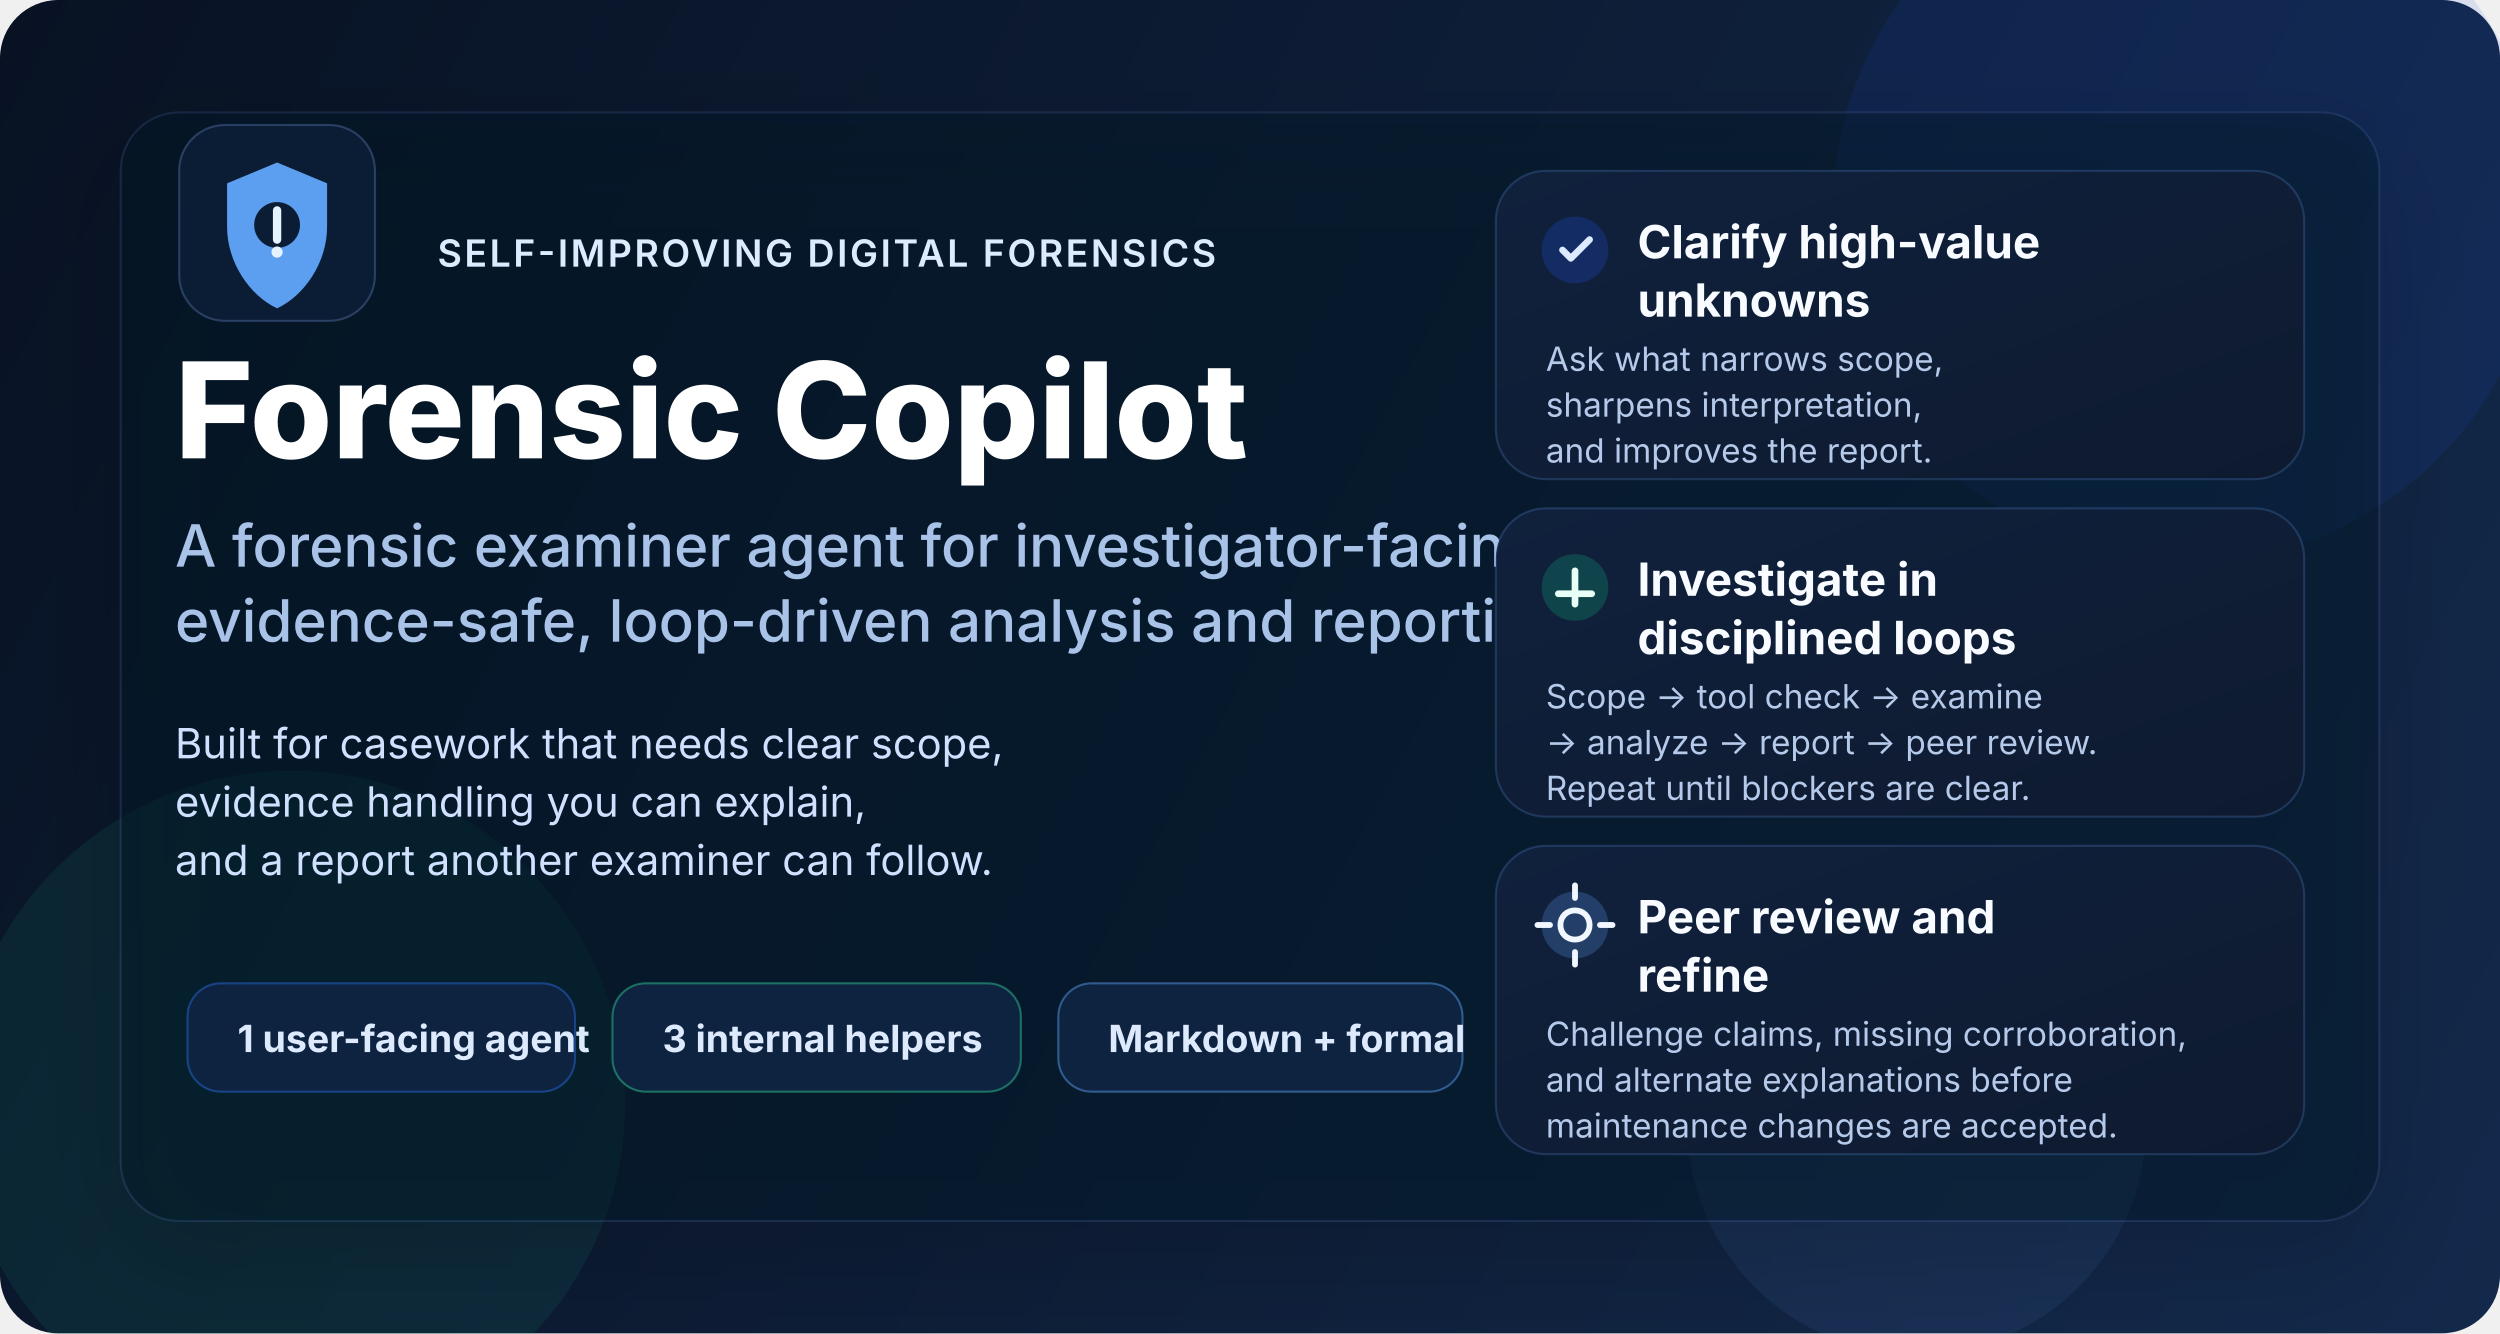
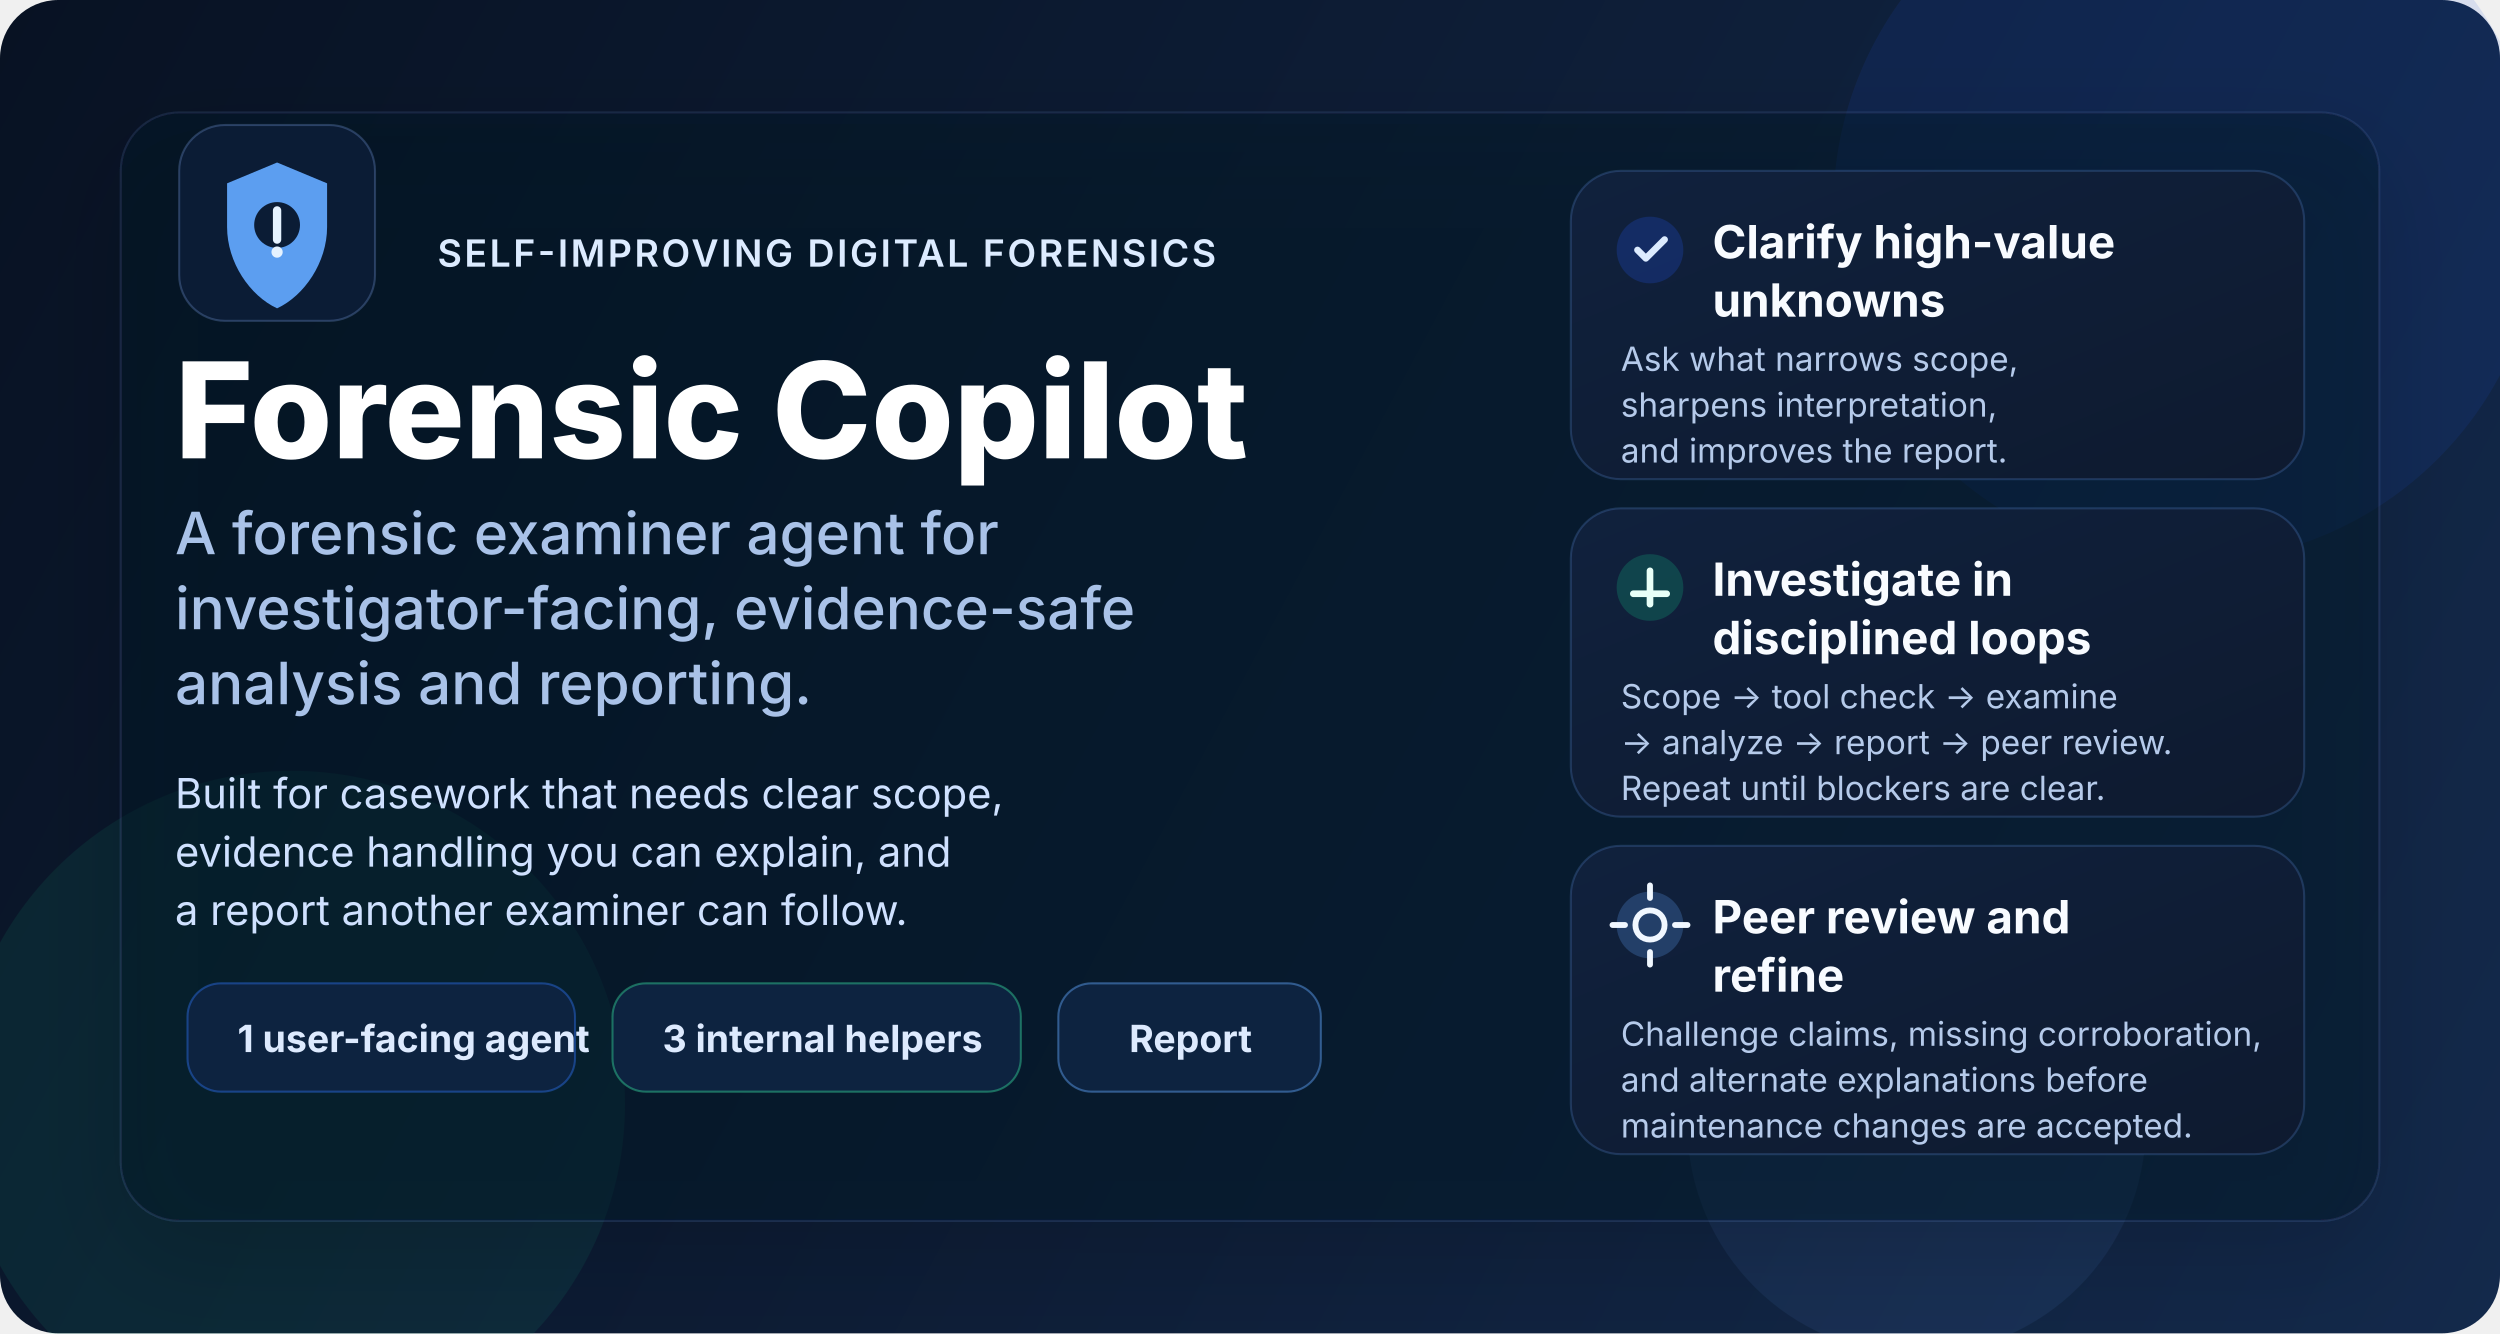
<svg xmlns="http://www.w3.org/2000/svg" width="1200" height="640" viewBox="0 0 1200 640" fill="none">
  <defs>
    <linearGradient id="bg" x1="0" y1="0" x2="1200" y2="640" gradientUnits="userSpaceOnUse">
      <stop stop-color="#081223" />
      <stop offset="1" stop-color="#13294B" />
    </linearGradient>
    <linearGradient id="accent" x1="160" y1="120" x2="420" y2="420" gradientUnits="userSpaceOnUse">
      <stop stop-color="#60A5FA" />
      <stop offset="1" stop-color="#34D399" />
    </linearGradient>
    <linearGradient id="card" x1="0" y1="0" x2="1" y2="1">
      <stop stop-color="#10213D" />
      <stop offset="1" stop-color="#0E1A2F" />
    </linearGradient>
    <filter id="shadow" x="0" y="0" width="1200" height="640" filterUnits="userSpaceOnUse" color-interpolation-filters="sRGB">
      <feDropShadow dx="0" dy="18" stdDeviation="24" flood-color="#020617" flood-opacity="0.35" />
    </filter>
  </defs>
  <rect width="1200" height="640" rx="28" fill="url(#bg)" />
  <circle cx="1050" cy="100" r="170" fill="#1D4ED8" opacity="0.12" />
  <circle cx="140" cy="530" r="160" fill="#10B981" opacity="0.10" />
  <circle cx="920" cy="540" r="110" fill="#60A5FA" opacity="0.08" />
  <g filter="url(#shadow)">
    <rect x="58" y="54" width="1084" height="532" rx="28" fill="#0B1528" fill-opacity="0.42" stroke="#5B7DBA" stroke-opacity="0.18" />
  </g>
  <g transform="translate(86 60)">
    <rect x="0" y="0" width="94" height="94" rx="22" fill="#0B1C35" stroke="#8CB5FF" stroke-opacity="0.25" />
    <path d="M47 18L71 28V49C71 66 60 82 47 88C34 82 23 66 23 49V28L47 18Z" fill="url(#accent)" opacity="0.95" />
    <circle cx="47" cy="48" r="11" fill="#0B1C35" />
    <path d="M47 41V55" stroke="#E5F2FF" stroke-width="4" stroke-linecap="round" />
    <circle cx="47" cy="61" r="2.7" fill="#E5F2FF" />
  </g>
  <text x="210" y="128" fill="#DCEBFF" font-family="Inter,Segoe UI,Arial,sans-serif" font-size="18" font-weight="600" letter-spacing="1.2">SELF-IMPROVING DIGITAL FORENSICS</text>
  <text x="84" y="220" fill="#FFFFFF" font-family="Inter,Segoe UI,Arial,sans-serif" font-size="64" font-weight="800">Forensic Copilot</text>
-   <text x="84" y="272" fill="#A9C2E8" font-family="Inter,Segoe UI,Arial,sans-serif" font-size="28" font-weight="500">A forensic examiner agent for investigator-facing,</text>
-   <text x="84" y="308" fill="#A9C2E8" font-family="Inter,Segoe UI,Arial,sans-serif" font-size="28" font-weight="500">evidence-safe, loop-driven analysis and reporting.</text>
-   <text x="84" y="364" fill="#CFE1FF" font-family="Inter,Segoe UI,Arial,sans-serif" font-size="20" font-weight="400">Built for casework that needs clear scope,</text>
-   <text x="84" y="392" fill="#CFE1FF" font-family="Inter,Segoe UI,Arial,sans-serif" font-size="20" font-weight="400">evidence handling you can explain,</text>
-   <text x="84" y="420" fill="#CFE1FF" font-family="Inter,Segoe UI,Arial,sans-serif" font-size="20" font-weight="400">and a report another examiner can follow.</text>
+   <text x="84" y="266" fill="#A9C2E8" font-family="Inter,Segoe UI,Arial,sans-serif" font-size="28" font-weight="500">A forensic examiner agent for</text>
+   <text x="84" y="302" fill="#A9C2E8" font-family="Inter,Segoe UI,Arial,sans-serif" font-size="28" font-weight="500">investigator-facing, evidence-safe</text>
+   <text x="84" y="338" fill="#A9C2E8" font-family="Inter,Segoe UI,Arial,sans-serif" font-size="28" font-weight="500">analysis and reporting.</text>
+   <text x="84" y="388" fill="#CFE1FF" font-family="Inter,Segoe UI,Arial,sans-serif" font-size="20" font-weight="400">Built for casework that needs clear scope,</text>
+   <text x="84" y="416" fill="#CFE1FF" font-family="Inter,Segoe UI,Arial,sans-serif" font-size="20" font-weight="400">evidence handling you can explain, and</text>
+   <text x="84" y="444" fill="#CFE1FF" font-family="Inter,Segoe UI,Arial,sans-serif" font-size="20" font-weight="400">a report another examiner can follow.</text>
  <g transform="translate(90 472)">
    <rect x="0" y="0" width="186" height="52" rx="16" fill="#0D2340" stroke="#2B6EE8" stroke-opacity="0.45" />
    <text x="24" y="33" fill="#DDEAFE" font-family="Inter,Segoe UI,Arial,sans-serif" font-size="18" font-weight="700">1 user-facing agent</text>
    <rect x="204" y="0" width="196" height="52" rx="16" fill="#0D2340" stroke="#34D399" stroke-opacity="0.45" />
    <text x="228" y="33" fill="#DDEAFE" font-family="Inter,Segoe UI,Arial,sans-serif" font-size="18" font-weight="700">3 internal helpers</text>
-     <rect x="418" y="0" width="194" height="52" rx="16" fill="#0D2340" stroke="#60A5FA" stroke-opacity="0.45" />
-     <text x="442" y="33" fill="#DDEAFE" font-family="Inter,Segoe UI,Arial,sans-serif" font-size="18" font-weight="700">Markdown + formal</text>
+     <rect x="418" y="0" width="126" height="52" rx="16" fill="#0D2340" stroke="#60A5FA" stroke-opacity="0.45" />
+     <text x="452" y="33" fill="#DDEAFE" font-family="Inter,Segoe UI,Arial,sans-serif" font-size="18" font-weight="700">Report</text>
  </g>
-   <g transform="translate(718 82)">
-     <rect x="0" y="0" width="388" height="148" rx="24" fill="url(#card)" stroke="#6EA8FF" stroke-opacity="0.20" />
+   <g transform="translate(754 82)">
+     <rect x="0" y="0" width="352" height="148" rx="24" fill="url(#card)" stroke="#6EA8FF" stroke-opacity="0.20" />
    <circle cx="38" cy="38" r="16" fill="#1D4ED8" opacity="0.26" />
    <path d="M32 38L36 42L45 33" stroke="#DCEBFF" stroke-width="3.2" stroke-linecap="round" stroke-linejoin="round" />
    <text x="68" y="42" fill="#F8FBFF" font-family="Inter,Segoe UI,Arial,sans-serif" font-size="22" font-weight="700">
      <tspan x="68" dy="0">Clarify high-value</tspan>
      <tspan x="68" dy="28">unknowns</tspan>
    </text>
    <text x="24" y="96" fill="#B5CAEA" font-family="Inter,Segoe UI,Arial,sans-serif" font-size="16">Ask what narrows scope,</text>
    <text x="24" y="118" fill="#B5CAEA" font-family="Inter,Segoe UI,Arial,sans-serif" font-size="16">sharpens interpretation,</text>
    <text x="24" y="140" fill="#B5CAEA" font-family="Inter,Segoe UI,Arial,sans-serif" font-size="16">and improves the report.</text>
-     <rect x="0" y="162" width="388" height="148" rx="24" fill="url(#card)" stroke="#6EA8FF" stroke-opacity="0.20" />
+     <rect x="0" y="162" width="352" height="148" rx="24" fill="url(#card)" stroke="#6EA8FF" stroke-opacity="0.20" />
    <circle cx="38" cy="200" r="16" fill="#10B981" opacity="0.24" />
    <path d="M30 203H46M38 192V208" stroke="#E8FFF7" stroke-width="3.2" stroke-linecap="round" />
    <text x="68" y="204" fill="#F8FBFF" font-family="Inter,Segoe UI,Arial,sans-serif" font-size="22" font-weight="700">
      <tspan x="68" dy="0">Investigate in</tspan>
      <tspan x="68" dy="28">disciplined loops</tspan>
    </text>
    <text x="24" y="258" fill="#B5CAEA" font-family="Inter,Segoe UI,Arial,sans-serif" font-size="16">Scope → tool check → examine</text>
    <text x="24" y="280" fill="#B5CAEA" font-family="Inter,Segoe UI,Arial,sans-serif" font-size="16">→ analyze → report → peer review.</text>
    <text x="24" y="302" fill="#B5CAEA" font-family="Inter,Segoe UI,Arial,sans-serif" font-size="16">Repeat until blockers are clear.</text>
-     <rect x="0" y="324" width="388" height="148" rx="24" fill="url(#card)" stroke="#6EA8FF" stroke-opacity="0.20" />
+     <rect x="0" y="324" width="352" height="148" rx="24" fill="url(#card)" stroke="#6EA8FF" stroke-opacity="0.20" />
    <circle cx="38" cy="362" r="16" fill="#60A5FA" opacity="0.24" />
    <path d="M31 362C31 358 34 355 38 355C42 355 45 358 45 362C45 366 42 369 38 369C34 369 31 366 31 362Z" stroke="#F0F7FF" stroke-width="2.8" />
    <path d="M38 349V343M38 381V375M50 362H56M20 362H26" stroke="#F0F7FF" stroke-width="2.8" stroke-linecap="round" />
    <text x="68" y="366" fill="#F8FBFF" font-family="Inter,Segoe UI,Arial,sans-serif" font-size="22" font-weight="700">
      <tspan x="68" dy="0">Peer review and</tspan>
      <tspan x="68" dy="28">refine</tspan>
    </text>
    <text x="24" y="420" fill="#B5CAEA" font-family="Inter,Segoe UI,Arial,sans-serif" font-size="16">Challenge claims, missing corroboration,</text>
    <text x="24" y="442" fill="#B5CAEA" font-family="Inter,Segoe UI,Arial,sans-serif" font-size="16">and alternate explanations before</text>
    <text x="24" y="464" fill="#B5CAEA" font-family="Inter,Segoe UI,Arial,sans-serif" font-size="16">maintenance changes are accepted.</text>
  </g>
</svg>
